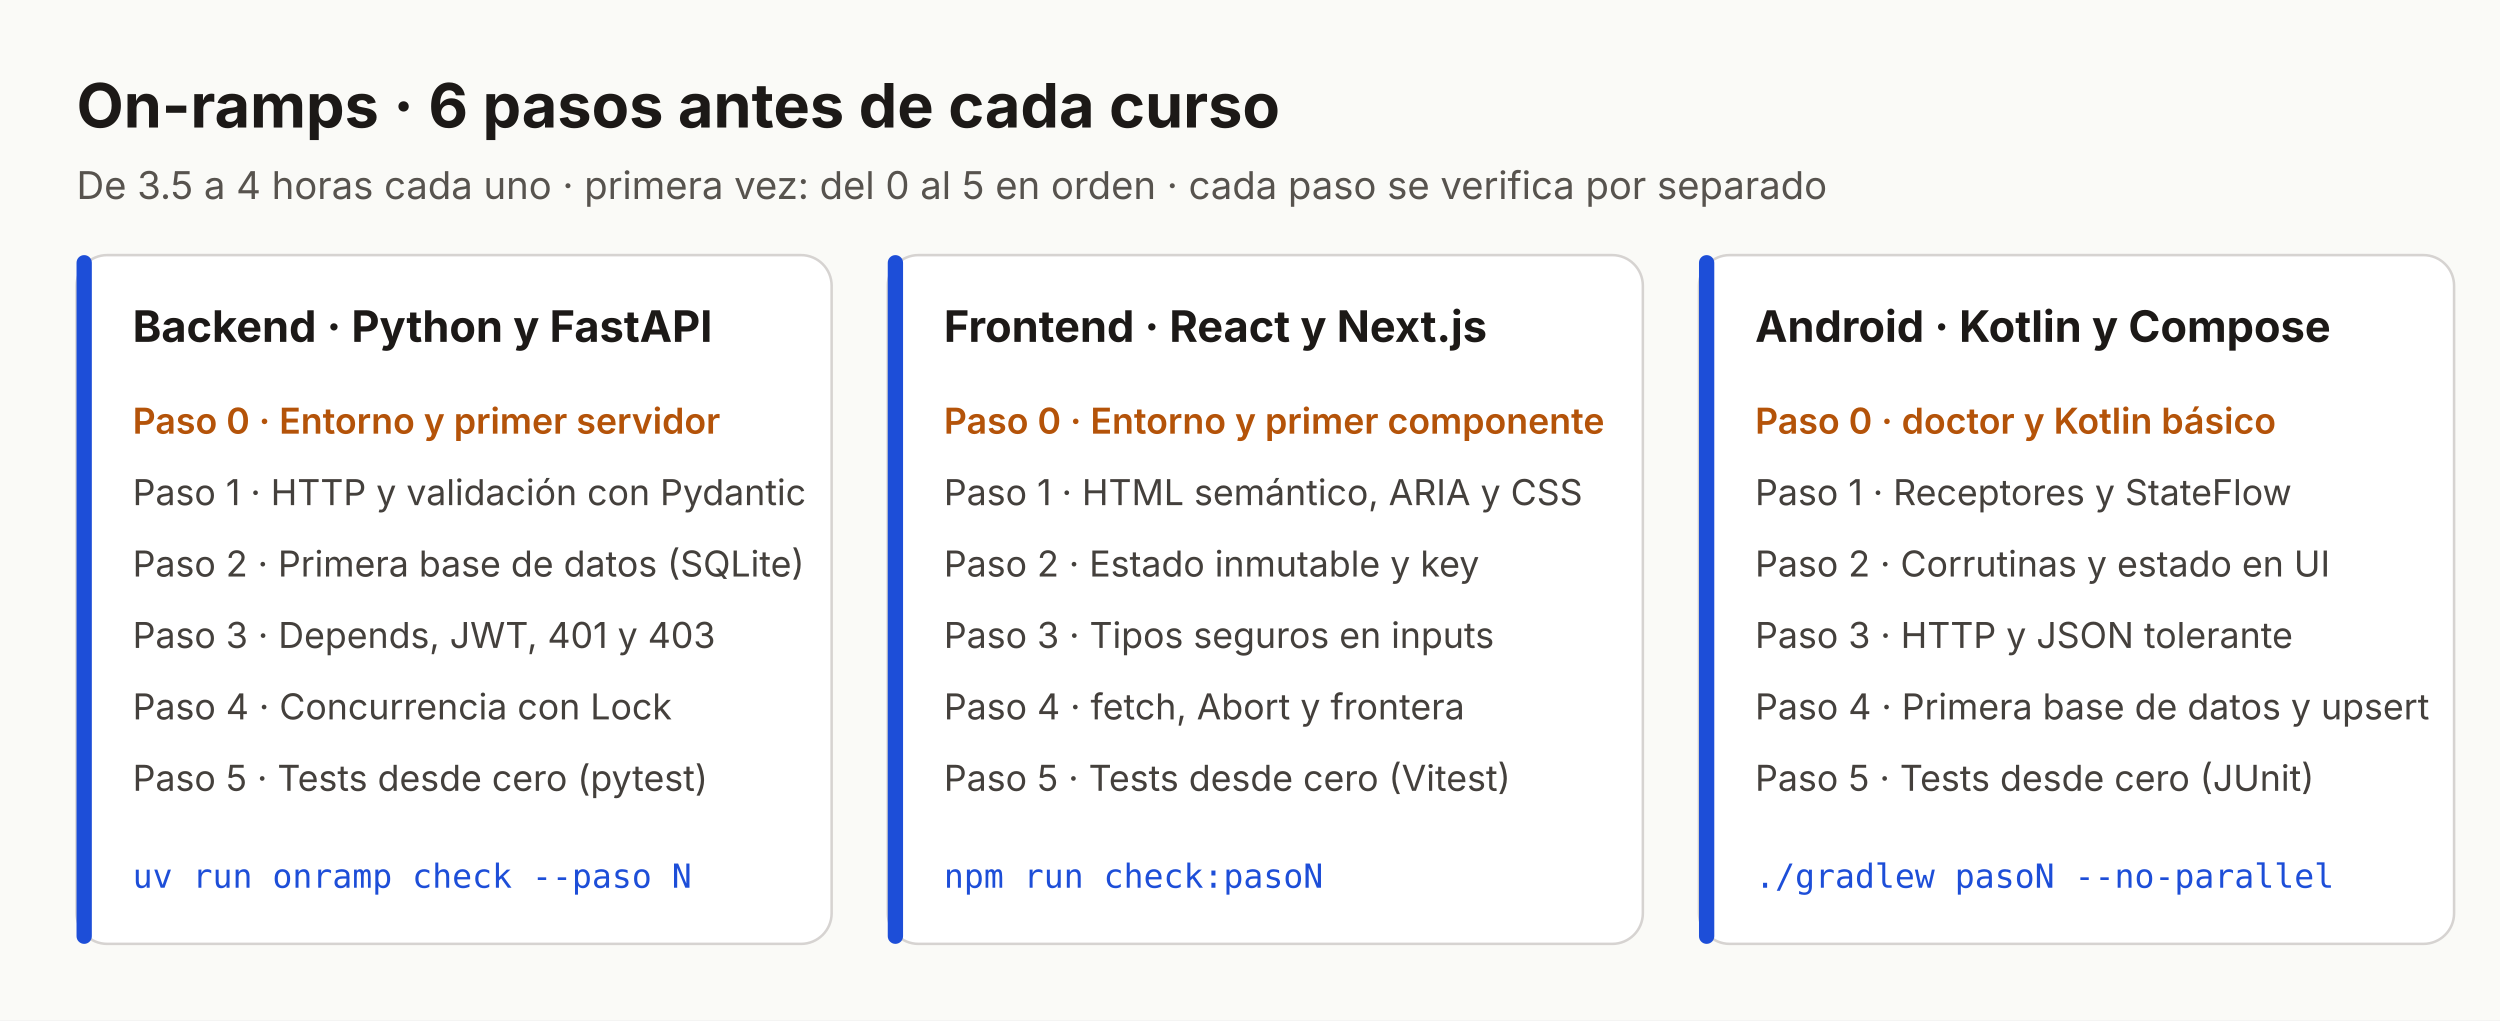
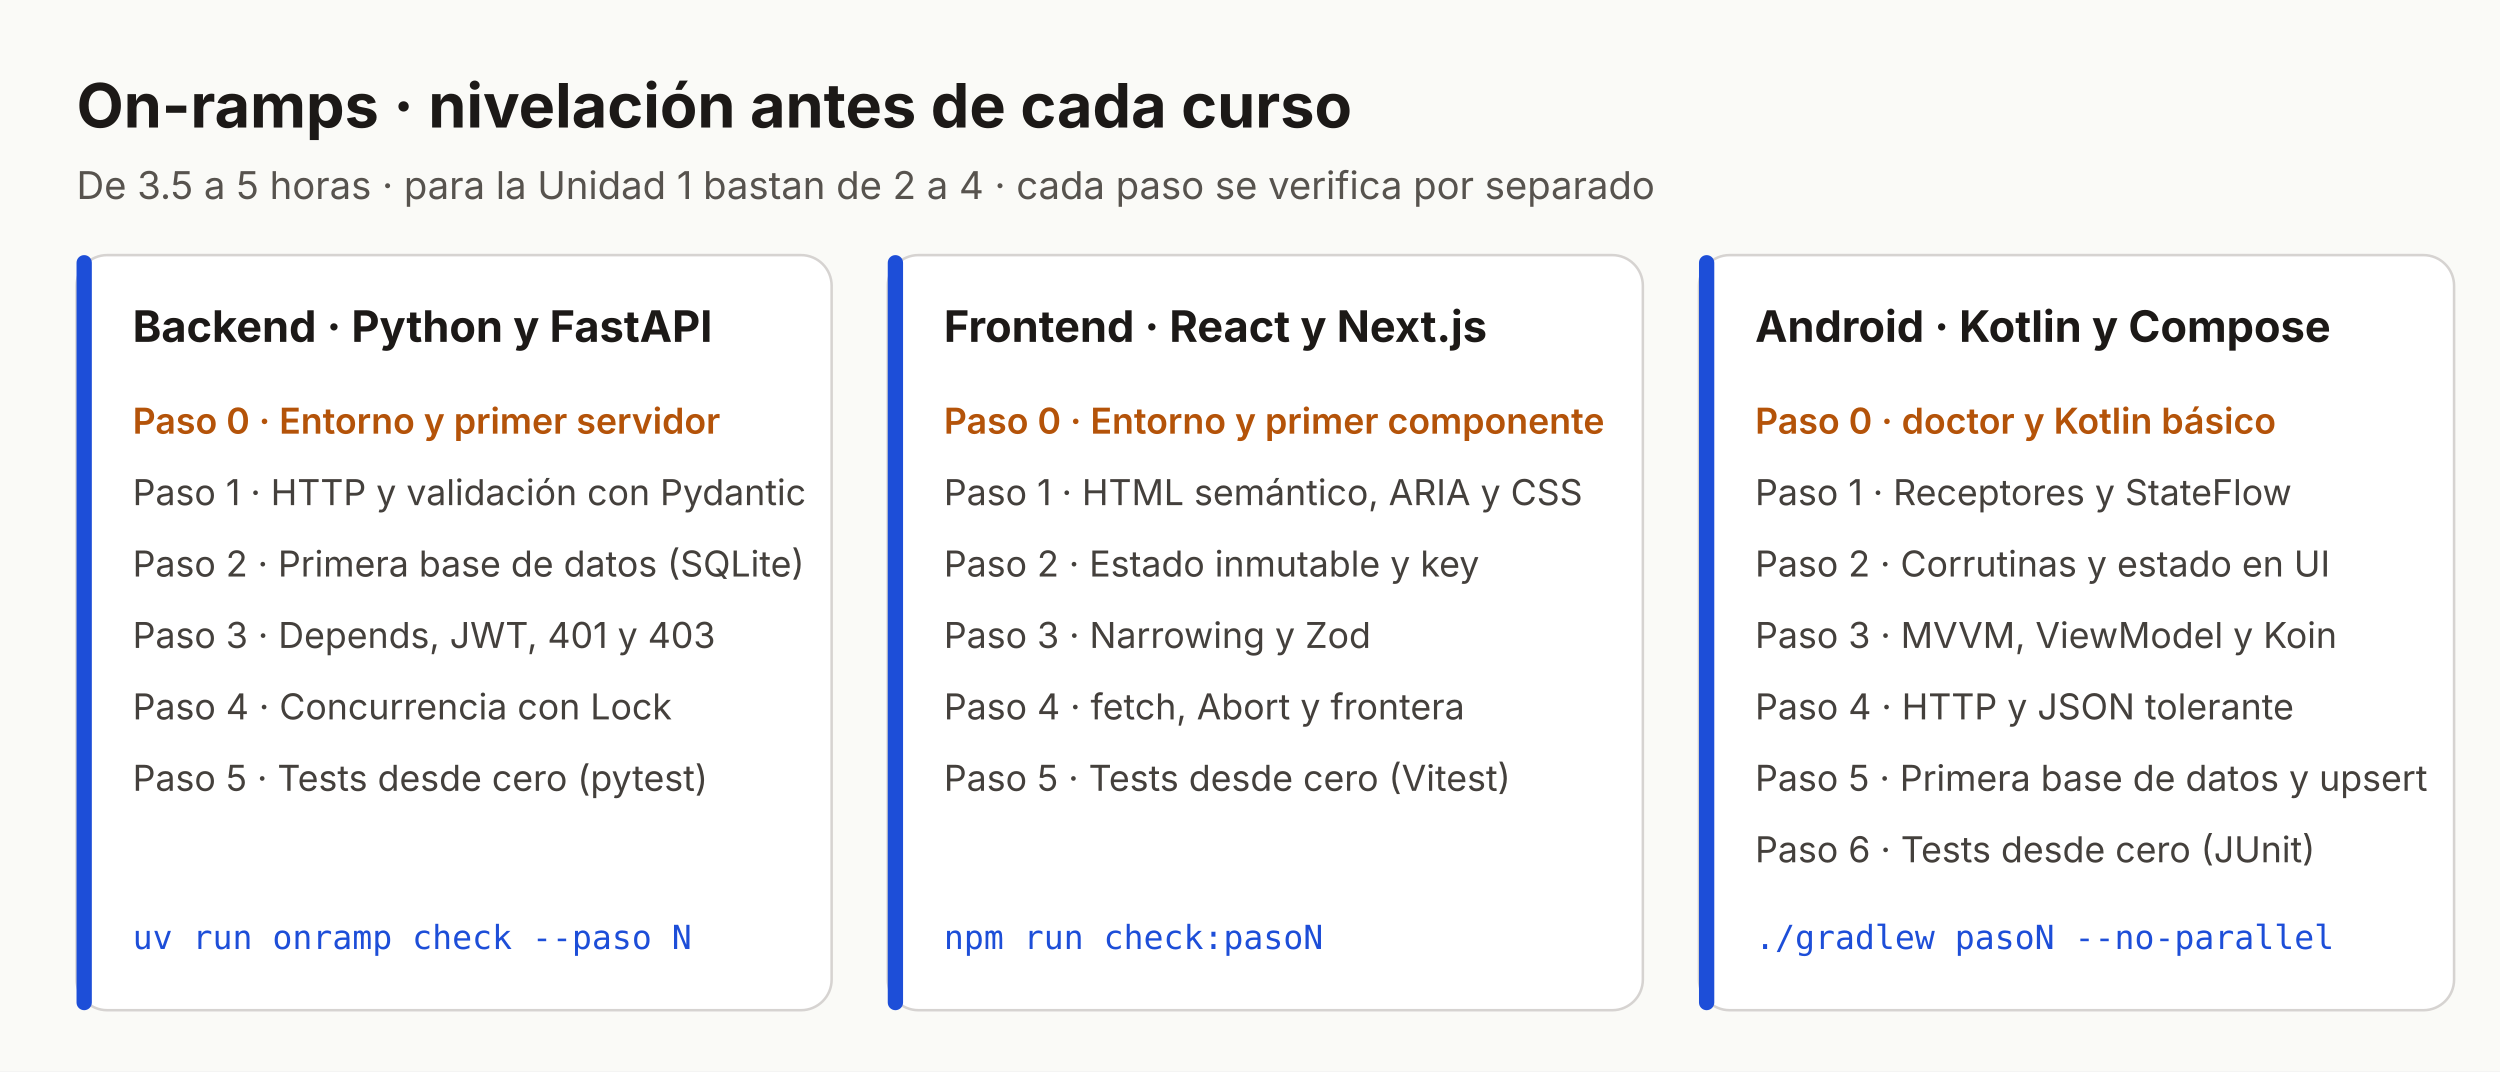
- <svg xmlns="http://www.w3.org/2000/svg" viewBox="0 0 980 400" role="img" aria-labelledby="t d">
-   <rect width="980" height="400" fill="#fafaf7" />
+ <svg xmlns="http://www.w3.org/2000/svg" viewBox="0 0 980 420" role="img" aria-labelledby="t d">
+   <rect width="980" height="420" fill="#fafaf7" />
  <g font-family="Inter, Helvetica, Arial, sans-serif">
-     <text x="30" y="50" font-size="24" font-weight="700" fill="#1c1917">On-ramps · 6 pasos antes de cada curso</text>
-     <text x="30" y="78" font-size="15" fill="#57534e">De 3.5 a 4 horas cada uno · primera vez: del 0 al 5 en orden · cada paso se verifica por separado</text>
-     <rect x="30" y="100" width="296" height="270" rx="12" fill="#ffffff" stroke="#d6d3d1" />
-     <rect x="30" y="100" width="6" height="270" rx="3" fill="#1d4ed8" />
+     <text x="30" y="50" font-size="24" font-weight="700" fill="#1c1917">On-ramps · nivelación antes de cada curso</text>
+     <text x="30" y="78" font-size="15" fill="#57534e">De 3.5 a 5 horas · para la Unidad 1 bastan de 2 a 4 · cada paso se verifica por separado</text>
+     <rect x="30" y="100" width="296" height="296" rx="12" fill="#ffffff" stroke="#d6d3d1" />
+     <rect x="30" y="100" width="6" height="296" rx="3" fill="#1d4ed8" />
    <text x="52" y="134" font-size="17" font-weight="700" fill="#1c1917">Backend · Python y FastAPI</text>
    <text x="52" y="170" font-size="14" fill="#b45309" font-weight="600">Paso 0 · Entorno y primer servidor</text>
    <text x="52" y="198" font-size="14" fill="#44403c">Paso 1 · HTTP y validación con Pydantic</text>
    <text x="52" y="226" font-size="14" fill="#44403c">Paso 2 · Primera base de datos (SQLite)</text>
    <text x="52" y="254" font-size="14" fill="#44403c">Paso 3 · Depends, JWT, 401 y 403</text>
    <text x="52" y="282" font-size="14" fill="#44403c">Paso 4 · Concurrencia con Lock</text>
    <text x="52" y="310" font-size="14" fill="#44403c">Paso 5 · Tests desde cero (pytest)</text>
-     <text x="52" y="348" font-size="13" font-family="Menlo, monospace" fill="#1d4ed8">uv run onramp check --paso N</text>
-     <rect x="348" y="100" width="296" height="270" rx="12" fill="#ffffff" stroke="#d6d3d1" />
-     <rect x="348" y="100" width="6" height="270" rx="3" fill="#1d4ed8" />
+     <text x="52" y="372" font-size="13" font-family="Menlo, monospace" fill="#1d4ed8">uv run onramp check --paso N</text>
+     <rect x="348" y="100" width="296" height="296" rx="12" fill="#ffffff" stroke="#d6d3d1" />
+     <rect x="348" y="100" width="6" height="296" rx="3" fill="#1d4ed8" />
    <text x="370" y="134" font-size="17" font-weight="700" fill="#1c1917">Frontend · React y Next.js</text>
    <text x="370" y="170" font-size="14" fill="#b45309" font-weight="600">Paso 0 · Entorno y primer componente</text>
    <text x="370" y="198" font-size="14" fill="#44403c">Paso 1 · HTML semántico, ARIA y CSS</text>
    <text x="370" y="226" font-size="14" fill="#44403c">Paso 2 · Estado inmutable y key</text>
-     <text x="370" y="254" font-size="14" fill="#44403c">Paso 3 · Tipos seguros en inputs</text>
+     <text x="370" y="254" font-size="14" fill="#44403c">Paso 3 · Narrowing y Zod</text>
    <text x="370" y="282" font-size="14" fill="#44403c">Paso 4 · fetch, Abort y frontera</text>
    <text x="370" y="310" font-size="14" fill="#44403c">Paso 5 · Tests desde cero (Vitest)</text>
-     <text x="370" y="348" font-size="13" font-family="Menlo, monospace" fill="#1d4ed8">npm run check:pasoN</text>
-     <rect x="666" y="100" width="296" height="270" rx="12" fill="#ffffff" stroke="#d6d3d1" />
-     <rect x="666" y="100" width="6" height="270" rx="3" fill="#1d4ed8" />
+     <text x="370" y="372" font-size="13" font-family="Menlo, monospace" fill="#1d4ed8">npm run check:pasoN</text>
+     <rect x="666" y="100" width="296" height="296" rx="12" fill="#ffffff" stroke="#d6d3d1" />
+     <rect x="666" y="100" width="6" height="296" rx="3" fill="#1d4ed8" />
    <text x="688" y="134" font-size="17" font-weight="700" fill="#1c1917">Android · Kotlin y Compose</text>
    <text x="688" y="170" font-size="14" fill="#b45309" font-weight="600">Paso 0 · doctor y Kotlin básico</text>
    <text x="688" y="198" font-size="14" fill="#44403c">Paso 1 · Receptores y StateFlow</text>
    <text x="688" y="226" font-size="14" fill="#44403c">Paso 2 · Corrutinas y estado en UI</text>
-     <text x="688" y="254" font-size="14" fill="#44403c">Paso 3 · HTTP y JSON tolerante</text>
-     <text x="688" y="282" font-size="14" fill="#44403c">Paso 4 · Primera base de datos y upsert</text>
-     <text x="688" y="310" font-size="14" fill="#44403c">Paso 5 · Tests desde cero (JUnit)</text>
-     <text x="688" y="348" font-size="13" font-family="Menlo, monospace" fill="#1d4ed8">./gradlew pasoN --no-parallel</text>
+     <text x="688" y="254" font-size="14" fill="#44403c">Paso 3 · MVVM, ViewModel y Koin</text>
+     <text x="688" y="282" font-size="14" fill="#44403c">Paso 4 · HTTP y JSON tolerante</text>
+     <text x="688" y="310" font-size="14" fill="#44403c">Paso 5 · Primera base de datos y upsert</text>
+     <text x="688" y="338" font-size="14" fill="#44403c">Paso 6 · Tests desde cero (JUnit)</text>
+     <text x="688" y="372" font-size="13" font-family="Menlo, monospace" fill="#1d4ed8">./gradlew pasoN --no-parallel</text>
  </g>
</svg>
